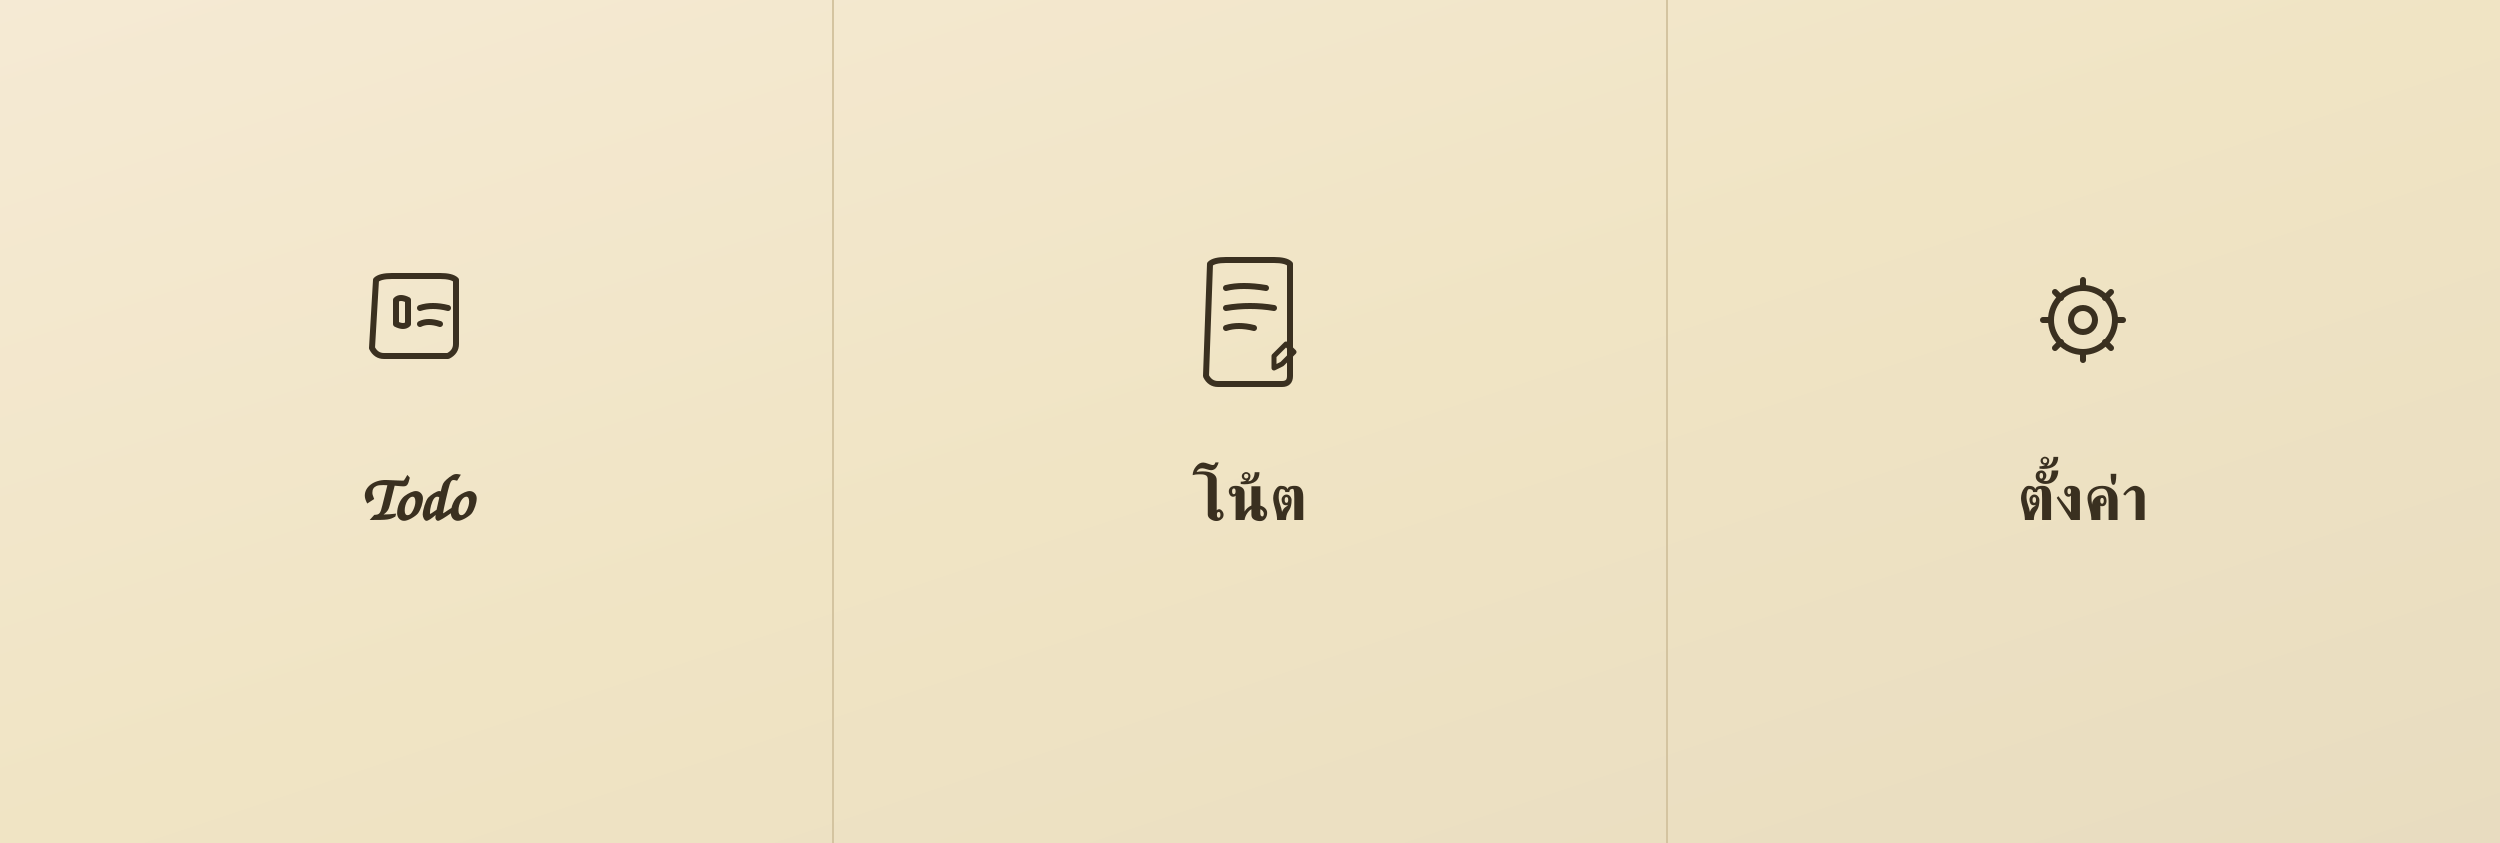
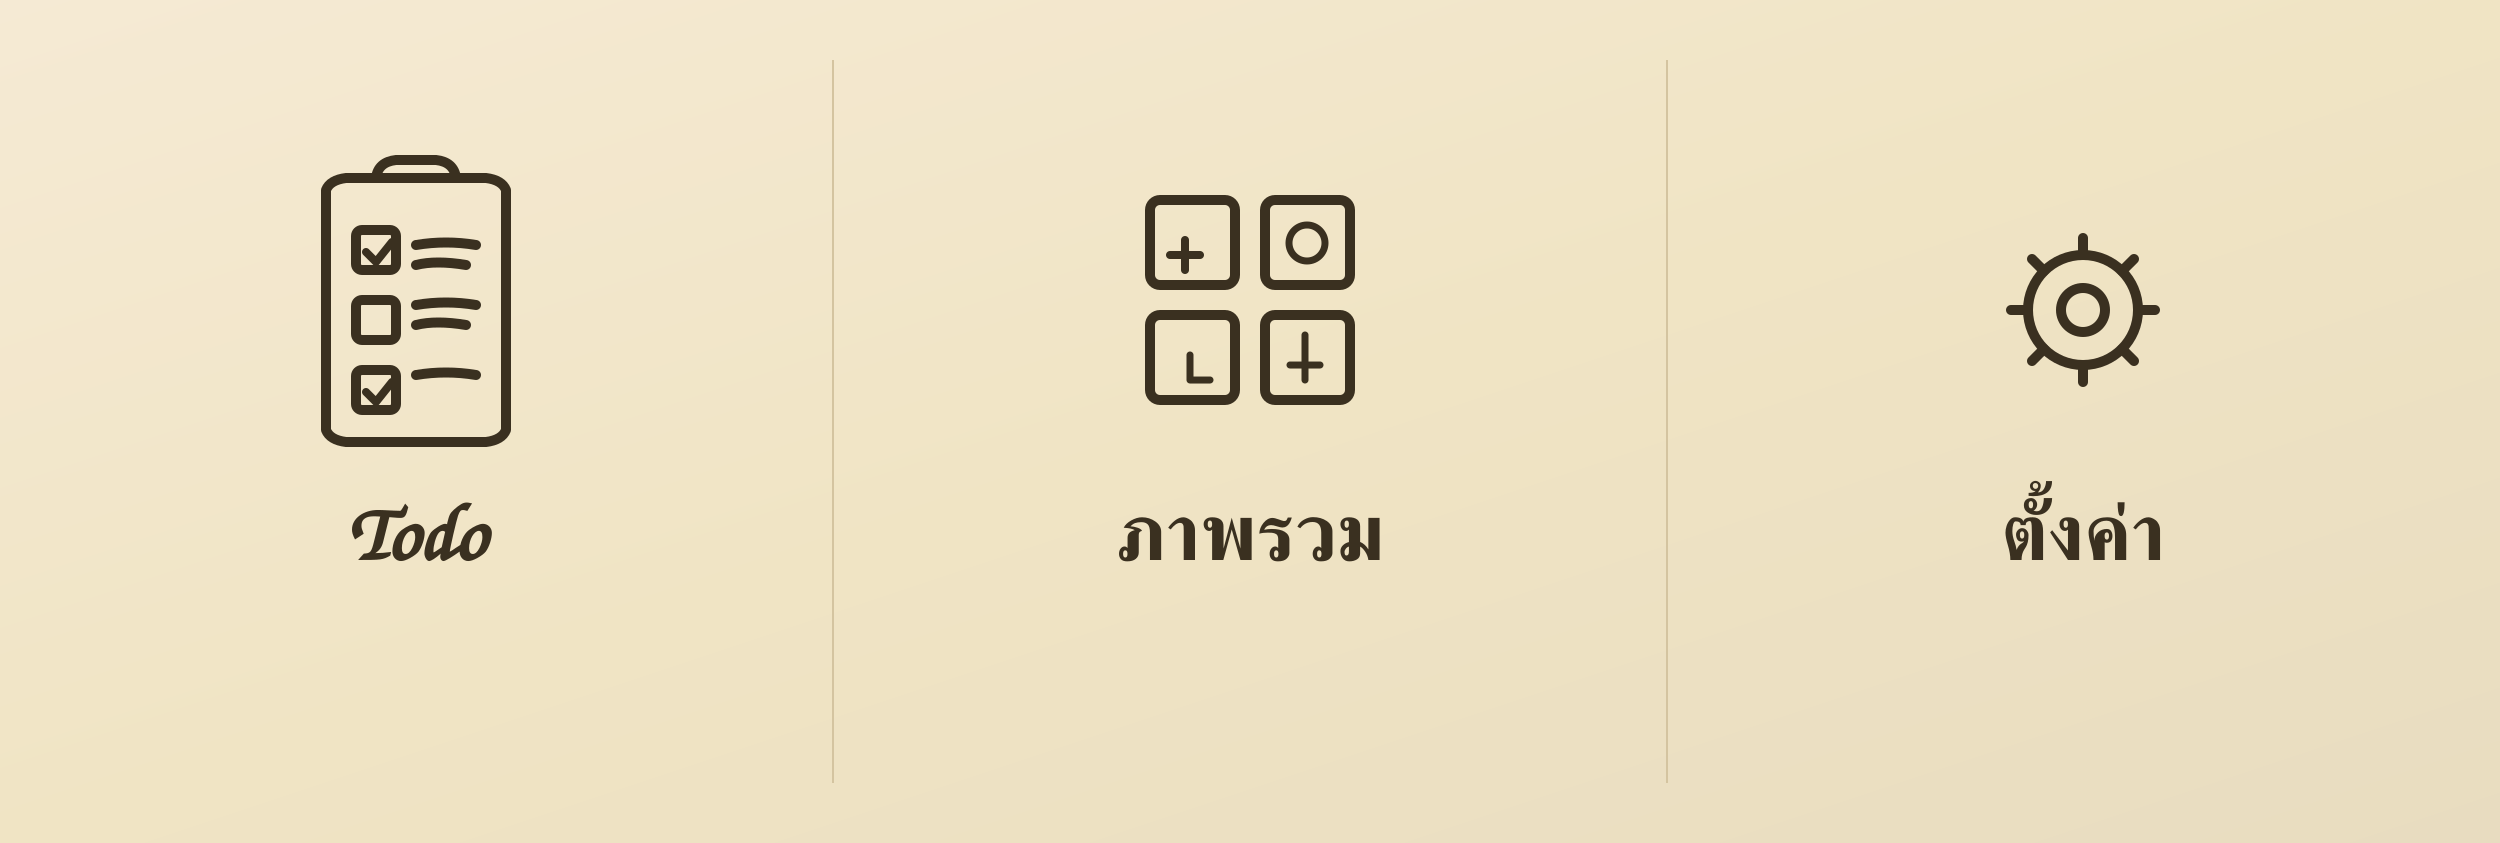
<svg xmlns="http://www.w3.org/2000/svg" viewBox="0 0 2500 843" width="2500" height="843">
  <defs>
    <linearGradient id="bg" x1="0" y1="0" x2="1" y2="1">
      <stop offset="0%" stop-color="#f5ead4" />
      <stop offset="50%" stop-color="#f0e4c4" />
      <stop offset="100%" stop-color="#e8dcc0" />
    </linearGradient>
  </defs>
  <rect width="2500" height="843" fill="url(#bg)" />
-   <line x1="833" y1="0" x2="833" y2="843" stroke="#d4c4a0" stroke-width="2" />
-   <line x1="1667" y1="0" x2="1667" y2="843" stroke="#d4c4a0" stroke-width="2" />
-   <g transform="translate(416,320)">
-     <svg viewBox="0 0 80 80" width="160" height="160" x="-80" y="-80" fill="none" stroke="#3a3020" stroke-width="3" stroke-linecap="round" stroke-linejoin="round">
-       <path d="M20 20 Q22 18 28 18 L52 18 Q58 18 60 20 L60 52 Q60 56 56 58 L24 58 Q20 58 18 54 Z" />
-       <path d="M30 30 Q32 28 36 30 L36 42 Q34 44 30 42 Z" />
-       <path d="M42 34 Q48 32 56 34" />
-       <path d="M42 42 Q46 40 52 42" />
-     </svg>
+   <line x1="833" y1="60" x2="833" y2="783" stroke="#d4c4a0" stroke-width="2" />
+   <line x1="1667" y1="60" x2="1667" y2="783" stroke="#d4c4a0" stroke-width="2" />
+   <g transform="translate(416,310)" fill="none" stroke="#3a3020" stroke-width="10" stroke-linecap="round" stroke-linejoin="round">
+     <path d="M-90 -120 Q-86 -130 -70 -132 L70 -132 Q86 -130 90 -120 L90 120 Q86 130 70 132 L-70 132 Q-86 130 -90 120 Z" />
+     <path d="M-40 -132 Q-38 -148 -20 -150 L20 -150 Q38 -148 40 -132" />
+     <rect x="-60" y="-80" width="40" height="40" rx="6" />
+     <path d="M-50 -58 L-40 -48 L-24 -68" stroke-width="8" />
+     <path d="M0 -65 Q30 -70 60 -65" />
+     <path d="M0 -45 Q20 -50 50 -45" />
+     <rect x="-60" y="-10" width="40" height="40" rx="6" />
+     <path d="M0 -5 Q30 -10 60 -5" />
+     <path d="M0 15 Q20 10 50 15" />
+     <rect x="-60" y="60" width="40" height="40" rx="6" />
+     <path d="M-50 82 L-40 92 L-24 72" stroke-width="8" />
+     <path d="M0 65 Q30 60 60 65" />
  </g>
-   <text x="416" y="520" font-family="'Caveat',cursive" font-size="64" font-weight="700" fill="#3a3020" text-anchor="middle">Todo</text>
-   <g transform="translate(1250,320)">
-     <svg viewBox="0 0 80 80" width="160" height="160" x="-80" y="-80" fill="none" stroke="#3a3020" stroke-width="3" stroke-linecap="round" stroke-linejoin="round">
-       <path d="M20 12 Q22 10 28 10 L52 10 Q58 10 60 12 L60 68 Q60 72 56 72 L24 72 Q20 72 18 68 Z" />
-       <path d="M28 24 Q36 22 48 24" />
-       <path d="M28 34 Q40 32 52 34" />
-       <path d="M28 44 Q34 42 42 44" />
-       <path d="M52 58 L58 52 L62 56 L56 62 L52 64 Z" stroke-width="2.5" />
-     </svg>
+   <text x="416" y="560" font-family="'Caveat',cursive" font-size="80" font-weight="700" fill="#3a3020" text-anchor="middle">Todo</text>
+   <g transform="translate(1250,310)" fill="none" stroke="#3a3020" stroke-width="10" stroke-linecap="round" stroke-linejoin="round">
+     <rect x="-100" y="-110" width="85" height="85" rx="10" />
+     <rect x="15" y="-110" width="85" height="85" rx="10" />
+     <rect x="-100" y="5" width="85" height="85" rx="10" />
+     <rect x="15" y="5" width="85" height="85" rx="10" />
+     <path d="M-65 -70 L-65 -40" stroke-width="8" />
+     <path d="M-80 -55 L-50 -55" stroke-width="8" />
+     <circle cx="57" cy="-67" r="18" stroke-width="7" />
+     <path d="M-60 45 L-60 70 L-40 70" stroke-width="7" />
+     <path d="M55 25 L55 70" stroke-width="7" />
+     <path d="M40 55 L70 55" stroke-width="7" />
  </g>
-   <text x="1250" y="520" font-family="'Caveat',cursive" font-size="64" font-weight="700" fill="#3a3020" text-anchor="middle">โน้ต</text>
-   <g transform="translate(2083,320)">
-     <svg viewBox="0 0 80 80" width="160" height="160" x="-80" y="-80" fill="none" stroke="#3a3020" stroke-width="3" stroke-linecap="round" stroke-linejoin="round">
-       <circle cx="40" cy="40" r="16" />
-       <circle cx="40" cy="40" r="6" />
-       <path d="M40 20 L40 24" />
-       <path d="M40 56 L40 60" />
-       <path d="M20 40 L24 40" />
-       <path d="M56 40 L60 40" />
-       <path d="M26 26 L29 29" />
-       <path d="M51 51 L54 54" />
-       <path d="M54 26 L51 29" />
-       <path d="M29 51 L26 54" />
-     </svg>
+   <text x="1250" y="560" font-family="'Caveat',cursive" font-size="80" font-weight="700" fill="#3a3020" text-anchor="middle">ภาพรวม</text>
+   <g transform="translate(2083,310)" fill="none" stroke="#3a3020" stroke-width="10" stroke-linecap="round" stroke-linejoin="round">
+     <circle cx="0" cy="0" r="55" />
+     <circle cx="0" cy="0" r="22" />
+     <line x1="0" y1="-72" x2="0" y2="-55" />
+     <line x1="0" y1="55" x2="0" y2="72" />
+     <line x1="-72" y1="0" x2="-55" y2="0" />
+     <line x1="55" y1="0" x2="72" y2="0" />
+     <line x1="-51" y1="-51" x2="-39" y2="-39" />
+     <line x1="39" y1="39" x2="51" y2="51" />
+     <line x1="51" y1="-51" x2="39" y2="-39" />
+     <line x1="-39" y1="39" x2="-51" y2="51" />
  </g>
-   <text x="2083" y="520" font-family="'Caveat',cursive" font-size="64" font-weight="700" fill="#3a3020" text-anchor="middle">ตั้งค่า</text>
+   <text x="2083" y="560" font-family="'Caveat',cursive" font-size="80" font-weight="700" fill="#3a3020" text-anchor="middle">ตั้งค่า</text>
</svg>
